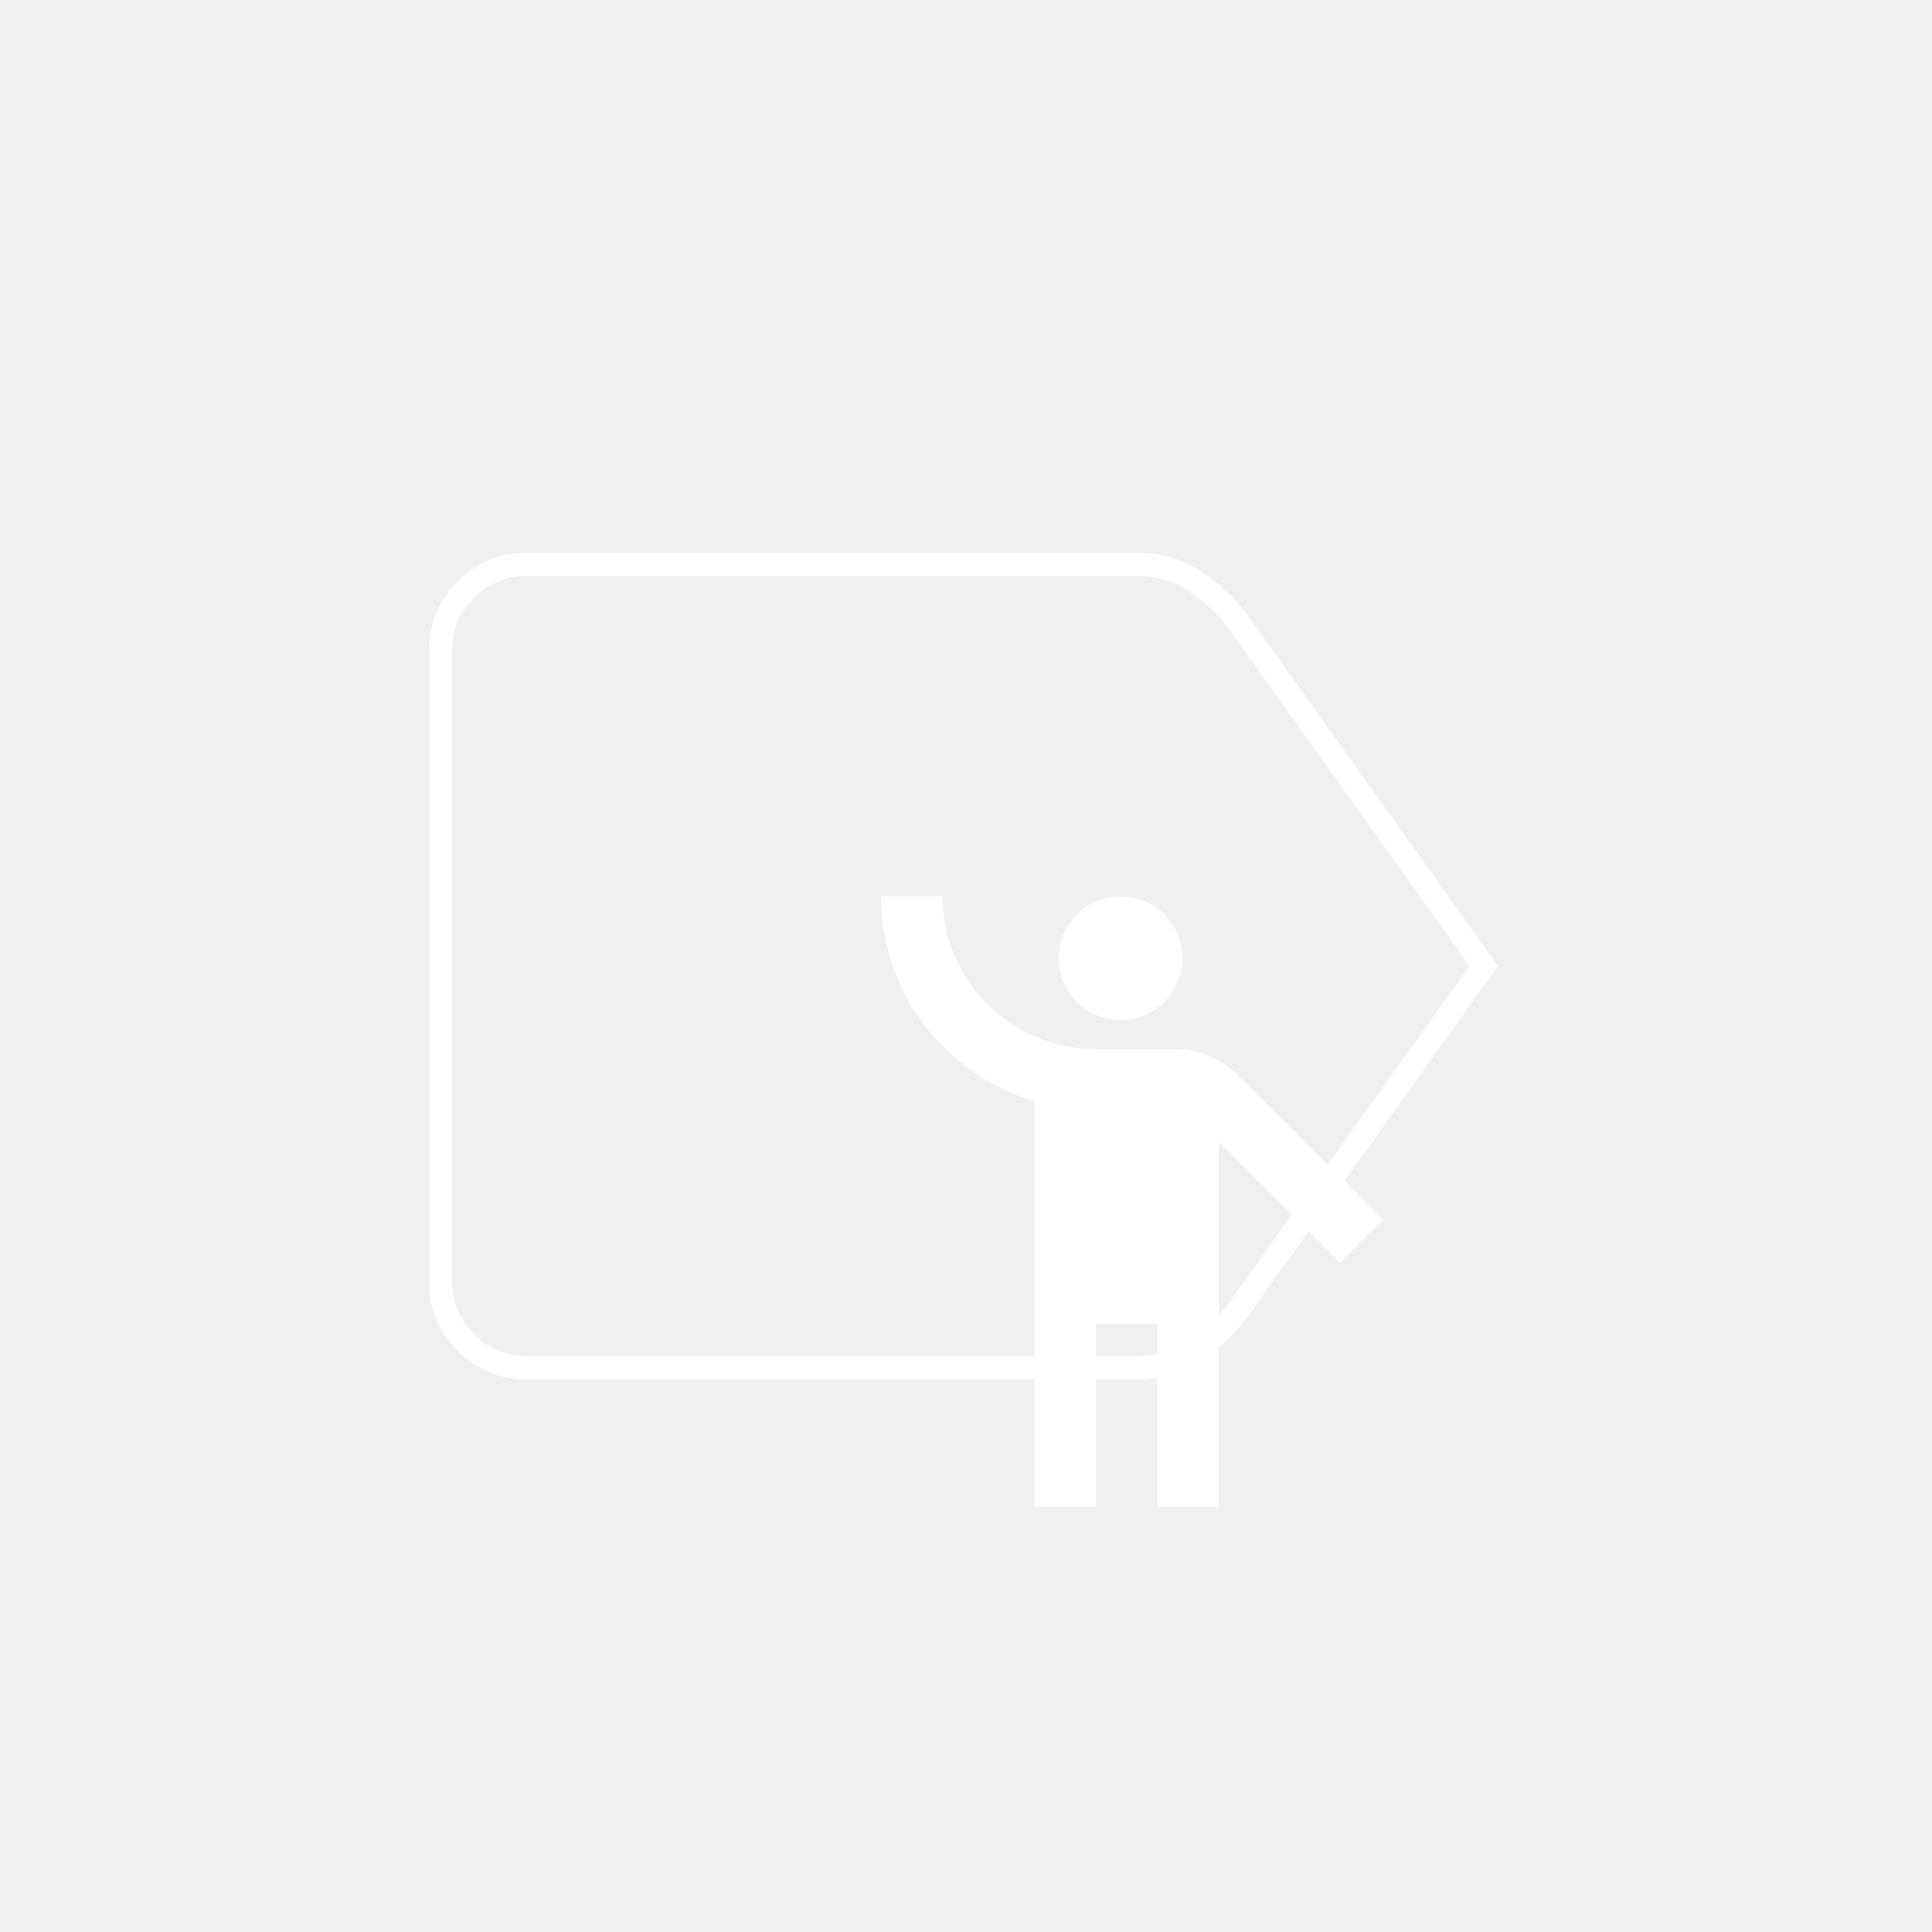
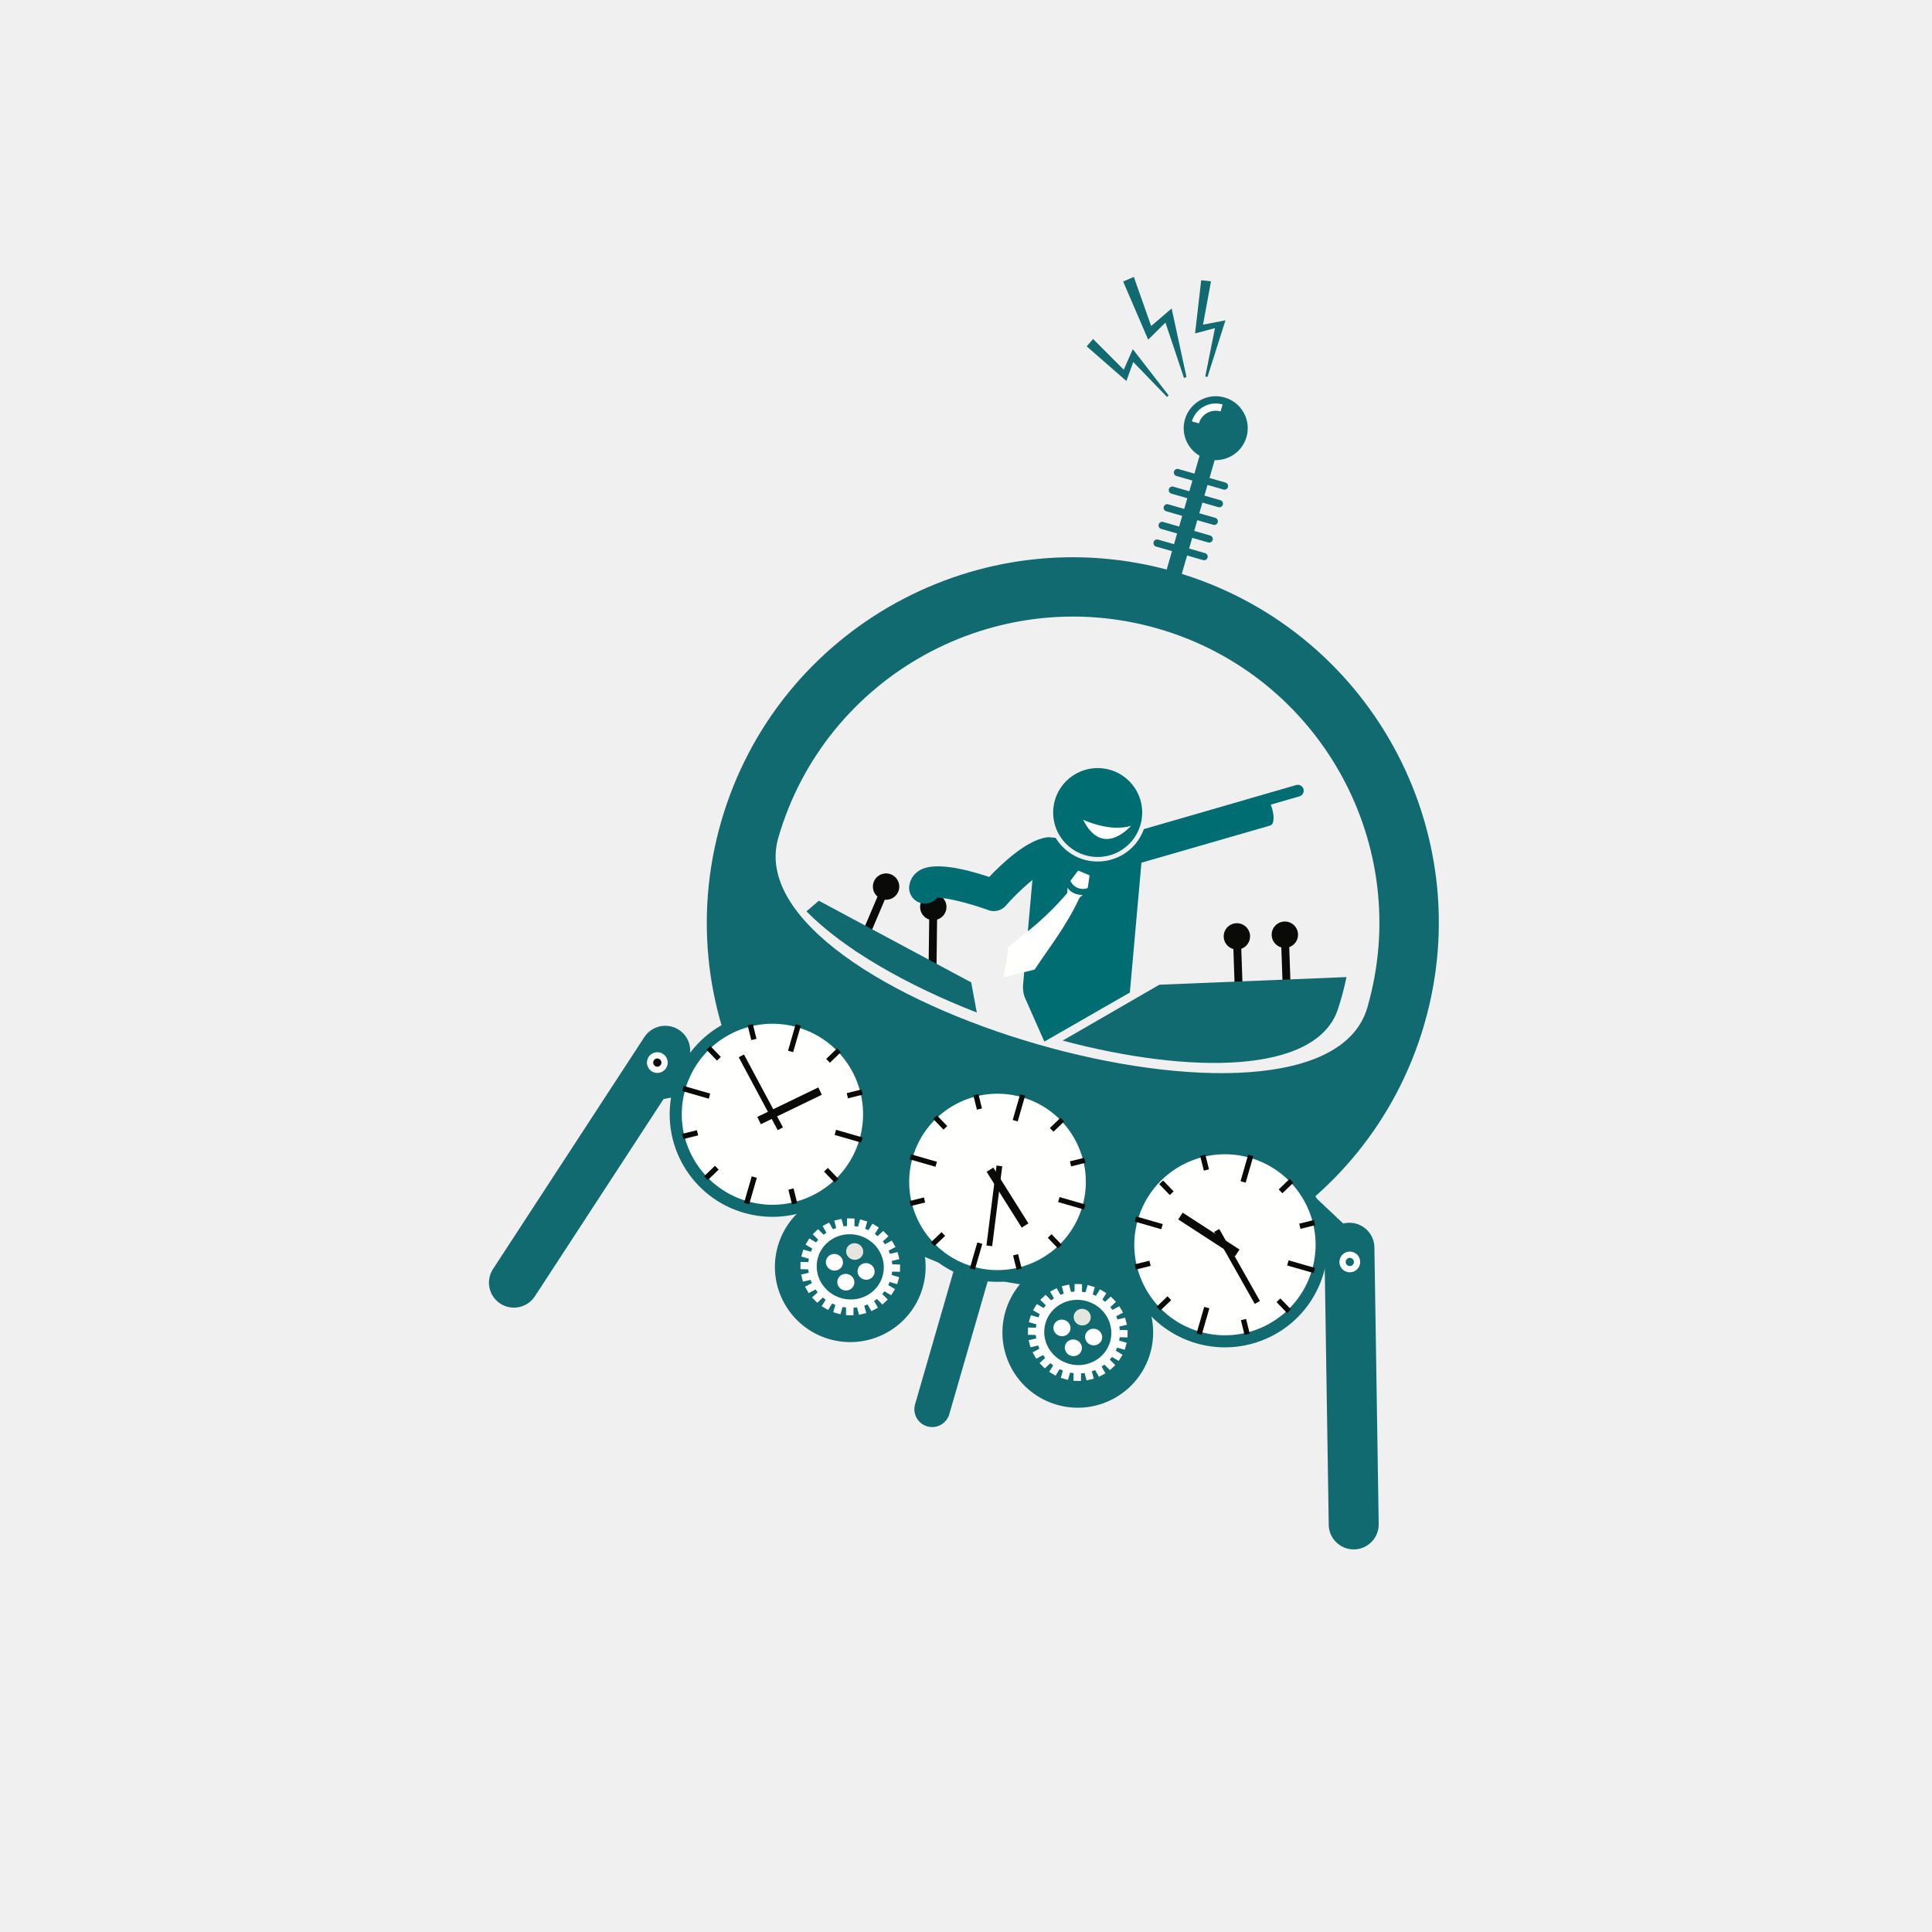
<svg xmlns="http://www.w3.org/2000/svg" width="250px" height="250px" viewBox="0 0 250 250" version="1.1">
  <g id="Page-1" stroke="none" stroke-width="1" fill="none" fill-rule="evenodd">
    <g id="rehydrate-ad" fill-rule="nonzero">
-       <g id="goldlabel" transform="translate(57, 73)" stroke="#FFFFFF" stroke-width="3">
-         <path d="M135,52 L103.312,96.386 C101.688,98.614 99.75,100.44 97.5,101.864 C95.25,103.288 92.75,104 90,104 L11.25,104 C8.156,104 5.508,102.909 3.305,100.727 C1.102,98.545 0,95.921 0,92.857 L0,11.143 C0,8.079 1.102,5.455 3.305,3.273 C5.508,1.091 8.156,0 11.25,0 L90,0 C92.75,0 95.25,0.712 97.5,2.136 C99.75,3.56 101.688,5.386 103.312,7.614 L135,52 Z" id="Label" />
-       </g>
-       <g id="blokey" transform="translate(114, 116)" fill="#FFFFFF">
-         <circle id="Oval" cx="31" cy="8" r="8" />
-         <path d="M47.24,24.134 C45.691,22.594 43.029,19.75 37.864,19.75 C37.029,19.75 32.222,19.75 27.772,19.75 C16.846,19.71 7.946,10.863 7.946,0 L0,0 C0,12.482 8.383,23.068 19.866,26.505 L19.866,79 L27.812,79 L27.812,55.3 L35.758,55.3 L35.758,79 L43.704,79 L43.704,31.797 L59.398,47.4 L65,41.831 L47.24,24.134 Z" id="Path" />
+       <g id="mc_timemachine" transform="translate(124.8524, 124.9769) rotate(15) translate(-124.8524, -124.9769)translate(40.8524, 29.4871)">
+         <g id="controls" transform="translate(98.1032, 91.9152) rotate(-17) translate(-98.1032, -91.9152)translate(63.3328, 78.9052)">
+           <g id="buttons" transform="translate(46.2368, 17.5804)">
+             <polygon id="Fill-120" fill="#FFFFFE" points="-1.94525379e-12 1.438 1.442 1.438 1.442 1.50802569e-12 -1.94525379e-12 1.50802569e-12" />
+             <polygon id="Fill-121" fill="#F4E92A" points="2.699 1.438 4.138 1.438 4.138 8.26918778e-12 2.699 8.26918778e-12" />
+             <polygon id="Fill-122" fill="#FFFFFE" points="5.395 1.438 6.837 1.438 6.837 1.2834824e-12 5.395 1.2834824e-12" />
+             <polygon id="Fill-123" fill="#F4E92A" points="8.094 1.438 9.533 1.438 9.533 4.40666568e-12 8.094 4.40666568e-12" />
+             <polygon id="Fill-124" fill="#F4E92A" points="10.79 1.438 12.232 1.438 12.232 4.6924856e-12 10.79 4.6924856e-12" />
+             <polygon id="Fill-125" fill="#FFFFFE" points="13.489 1.438 14.928 1.438 14.928 5.44143581e-13 13.489 5.44143581e-13" />
+             <polygon id="Fill-126" fill="#FFFFFE" points="16.188 1.438 17.627 1.438 17.627 7.30530566e-12 16.188 7.30530566e-12" />
+             <polygon id="Fill-127" fill="#F4E92A" points="18.884 1.438 20.326 1.438 20.326 3.95536294e-12 18.884 3.95536294e-12" />
+           </g>
+           <g id="levers" transform="translate(6.0456, 0)" fill="#0A0B09">
+             <path d="M57.421,9.725 C57.421,8.784 56.656,8.021 55.714,8.021 C54.771,8.021 54.008,8.784 54.008,9.725 C54.008,10.489 54.51,11.134 55.201,11.352 L55.201,18.929 L56.226,18.929 L56.226,11.352 C56.92,11.134 57.421,10.489 57.421,9.725" id="Fill-88" />
+             <path d="M51.212,9.725 C51.212,8.784 50.446,8.021 49.504,8.021 C48.562,8.021 47.799,8.784 47.799,9.725 C47.799,10.489 48.301,11.134 48.992,11.352 L48.992,18.929 L50.016,18.929 L50.016,11.352 C50.71,11.134 51.212,10.489 51.212,9.725" id="Fill-89" />
+             <path d="M12.081,4.633 C12.124,3.693 11.397,2.895 10.457,2.85 C9.515,2.806 8.716,3.533 8.67,4.473 C8.634,5.235 9.105,5.904 9.789,6.153 L9.431,13.722 L10.455,13.77 L10.811,6.201 C11.512,6.017 12.045,5.395 12.081,4.633" id="Fill-90" />
+             <path d="M5.91,2.425 C6.307,1.572 5.938,0.558 5.083,0.16 C4.23,-0.238 3.214,0.131 2.814,0.984 C2.491,1.676 2.673,2.473 3.208,2.962 L-3.44856592e-12,9.829 L0.929,10.261 L4.138,3.394 C4.857,3.49 5.585,3.117 5.91,2.425" id="Fill-91" />
+           </g>
+           <path d="M1.649,3.228 L4.97156687e-12,4.546 C4.66,9.631 12.665,14.569 21.573,18.403 L20.982,14.476 L1.649,3.228" id="Fill-9" fill="#126A71" />
+           <path d="M32.548,22.417 C48.841,27.364 65.236,27.93 68.301,19.564 C68.796,18.212 69.208,16.85 69.541,15.483 L45.307,15.627 L32.548,22.417" id="Fill-10" fill="#126A71" />
+         </g>
+         <g id="man" transform="translate(99.8863, 82.8842) rotate(-17) translate(-99.8863, -82.8842)translate(74.1516, 65.3179)">
+           <path d="M18.968,5.538 C19.088,2.363 21.761,-0.114 24.942,0.004 C28.122,0.123 30.603,2.792 30.483,5.967 C30.365,9.141 27.692,11.619 24.511,11.5 C21.331,11.382 18.85,8.712 18.968,5.538" id="Fill-128" fill="#006D73" />
+           <path d="M28.972,7.617 C26.263,8.393 22.814,6.627 22.814,6.627 C25.185,11.801 28.972,7.617 28.972,7.617" id="Fill-129" fill="#FFFFFE" />
+           <path d="M30.158,12.44 L46.976,8.212 C47.621,8.05 47.541,6.614 47.142,5.513 L50.893,4.57 C51.3,4.468 51.549,4.054 51.446,3.647 C51.341,3.24 50.929,2.993 50.519,3.095 L43.936,4.751 L43.872,4.774 L30.624,8.104 C29.794,10.193 27.891,11.738 25.546,12.04 C25.198,12.085 24.842,12.101 24.488,12.088 C22.793,12.025 21.226,11.306 20.071,10.065 C19.721,9.687 19.421,9.275 19.175,8.836 L18.717,8.78 C18.504,8.729 18.276,8.71 18.046,8.733 C16.686,8.864 15.129,9.723 13.701,10.763 C12.428,11.691 11.253,12.763 10.408,13.591 C7.148,12.38 3.353,11.388 1.466,12.404 C0.711,12.811 0.204,13.486 0.04,14.306 C-0.18,15.414 0.536,16.491 1.648,16.713 C2.398,16.862 3.133,16.583 3.602,16.043 C4.767,16.069 7.611,16.856 10.159,17.882 C10.408,17.982 10.666,18.031 10.925,18.031 C11.48,18.031 12.023,17.806 12.418,17.386 C13.071,16.692 13.836,15.965 14.607,15.297 C15.07,14.893 15.536,14.514 15.982,14.177 L14.282,27.839 C14.261,28.007 14.266,28.171 14.284,28.331 C14.292,28.702 14.361,29.079 14.51,29.444 L16.796,35.133 L28.073,29.175 L30.158,12.44" id="Fill-3" fill="#006D73" />
+           <path d="M23.003,15.509 L23.1,15.447 L23.398,13.84 L22.668,13.505 L21.938,13.169 L20.909,14.44 L20.924,14.554 C21.108,14.943 21.421,15.237 21.789,15.407 C22.161,15.577 22.586,15.621 23.003,15.509" id="Fill-4" fill="#FFFFFE" />
+           <path d="M20.486,15.344 C20.466,15.48 20.45,15.887 20.432,16.023 C17.536,19.18 15.219,20.765 12.5,22.762 C12.505,24.089 11.749,26.652 11.749,26.652 C11.749,26.652 14.489,26.052 15.867,25.774 C17.846,22.963 20.056,20.482 22.007,16.661 C22.145,16.561 22.284,16.458 22.419,16.352 C21.738,16.327 20.86,16.028 20.486,15.344" id="Fill-5" fill="#FFFFFE" />
+         </g>
+         <g id="machine" transform="translate(84, 99.4982) rotate(-19) translate(-84, -99.4982)translate(21.0058, 24.4361)">
+           <path d="M59.579,83.141 C59.026,84.654 57.349,85.431 55.835,84.878 C54.32,84.325 53.541,82.651 54.094,81.139 C54.65,79.627 56.324,78.849 57.84,79.402 C59.354,79.956 60.132,81.63 59.579,83.141" id="Fill-84" fill="#FFFFFE" />
+           <path d="M88.14,93.571 C87.584,95.082 85.907,95.86 84.394,95.307 C82.88,94.754 82.099,93.08 82.655,91.568 C83.208,90.056 84.885,89.278 86.399,89.831 C87.915,90.384 88.693,92.058 88.14,93.571" id="Fill-85" fill="#FFFFFE" />
+           <path d="M101.98,12.124 C102.223,12.212 102.495,12.087 102.582,11.845 C102.671,11.603 102.546,11.333 102.303,11.244 L100.285,10.507 L101.109,8.249 C102.953,8.439 104.761,7.375 105.427,5.559 C106.213,3.413 105.106,1.037 102.958,0.253 C100.81,-0.532 98.428,0.571 97.642,2.717 C96.977,4.533 97.67,6.511 99.202,7.552 L98.375,9.81 L96.354,9.072 C96.114,8.984 95.842,9.109 95.753,9.351 C95.666,9.593 95.791,9.863 96.034,9.952 L98.052,10.689 L97.558,12.041 L95.537,11.304 C95.297,11.215 95.025,11.341 94.936,11.583 C94.849,11.824 94.974,12.095 95.215,12.183 L97.235,12.921 L96.741,14.272 L94.721,13.535 C94.477,13.446 94.209,13.572 94.119,13.814 C94.029,14.056 94.155,14.326 94.398,14.414 L96.418,15.152 L95.922,16.503 L93.904,15.766 C93.661,15.678 93.389,15.803 93.302,16.045 C93.212,16.287 93.338,16.557 93.581,16.646 L95.599,17.383 L95.105,18.735 L93.084,17.997 C92.844,17.909 92.572,18.034 92.485,18.276 C92.396,18.518 92.521,18.789 92.764,18.877 L94.782,19.614 L92.611,25.544 L94.518,26.241 L96.692,20.311 L98.71,21.049 C98.953,21.137 99.225,21.012 99.312,20.77 C99.401,20.528 99.276,20.257 99.033,20.169 L97.015,19.432 L97.509,18.08 L99.527,18.817 C99.77,18.906 100.042,18.78 100.129,18.539 C100.218,18.297 100.093,18.026 99.85,17.938 L97.832,17.2 L98.326,15.849 L100.346,16.586 C100.587,16.675 100.858,16.549 100.948,16.307 C101.035,16.065 100.91,15.795 100.669,15.706 L98.649,14.969 L99.143,13.618 L101.163,14.355 C101.406,14.444 101.675,14.318 101.765,14.076 C101.854,13.834 101.726,13.564 101.486,13.475 L99.465,12.738 L99.962,11.387 L101.98,12.124" id="antenna" fill="#126A71" />
+           <path d="M99.407,3.361 L98.523,3.039 C99.133,1.382 100.976,0.526 102.635,1.133 L102.313,2.012 C101.14,1.584 99.834,2.188 99.407,3.361" id="Fill-87" fill="#FFFFFE" />
+           <path d="M55.285,130.382 L55.285,130.382 C54.094,129.948 53.477,128.619 53.912,127.431 L63.412,101.501 C63.848,100.313 65.176,99.696 66.367,100.131 C67.558,100.566 68.175,101.893 67.74,103.082 L58.242,129.012 C57.807,130.2 56.476,130.817 55.285,130.382" id="Fill-11" fill="#126A71" />
+           <path d="M1.282,110.683 L1.282,110.683 C2.7,111.753 4.739,111.47 5.809,110.054 L27.438,81.474 C28.511,80.057 28.227,78.022 26.808,76.951 C25.39,75.881 23.352,76.164 22.279,77.581 L0.649,106.161 C-0.421,107.578 -0.139,109.613 1.282,110.683" id="Fill-12" fill="#126A71" />
+           <polyline id="Fill-13" fill="#126A71" points="22.251 85.997 38.629 83.941 38.183 80.402 21.805 82.458 22.251 85.997" />
+           <path d="M41.368,53.074 C48.881,32.564 71.706,21.981 92.25,29.482 C112.793,36.984 123.394,59.773 115.879,80.283 C108.366,100.793 33.853,73.584 41.368,53.074 Z M94.89,22.279 C70.328,13.311 43.135,25.919 34.152,50.439 C25.17,74.96 37.796,102.109 62.357,111.077 C86.919,120.046 114.112,107.438 123.095,82.917 C132.077,58.397 119.448,31.248 94.89,22.279 L94.89,22.279 Z" id="Fill-20" fill="#126A71" />
+           <path d="M109.278,150.119 L109.278,150.119 C107.501,150.023 106.126,148.494 106.223,146.721 L108.166,110.953 C108.264,109.18 109.795,107.807 111.572,107.904 C113.346,108 114.722,109.529 114.624,111.302 L112.681,147.07 C112.583,148.844 111.052,150.216 109.278,150.119" id="Fill-16" fill="#126A71" />
+           <polyline id="Fill-17" fill="#126A71" points="110.924 113.338 99.739 101.217 102.367 98.801 113.551 110.922 110.924 113.338" />
+           <path d="M24.99,81.448 C24.734,82.144 23.964,82.502 23.265,82.247 C22.568,81.993 22.21,81.222 22.466,80.526 C22.719,79.83 23.492,79.472 24.189,79.727 C24.885,79.981 25.244,80.752 24.99,81.448" id="Fill-14" fill="#FFFFFE" />
+           <path d="M24.227,81.17 C24.127,81.446 23.82,81.588 23.544,81.487 C23.267,81.386 23.126,81.08 23.226,80.804 C23.329,80.528 23.633,80.386 23.91,80.487 C24.186,80.588 24.33,80.894 24.227,81.17" id="Fill-15" fill="#0A0B09" />
+           <path d="M110.056,112.511 C109.8,113.207 110.159,113.978 110.855,114.232 C111.554,114.487 112.325,114.129 112.581,113.433 C112.834,112.737 112.476,111.966 111.779,111.711 C111.083,111.457 110.31,111.815 110.056,112.511" id="Fill-18" fill="#FFFFFE" />
+           <path d="M110.817,112.789 C110.714,113.065 110.858,113.371 111.134,113.472 C111.411,113.573 111.718,113.431 111.818,113.155 C111.92,112.879 111.777,112.573 111.5,112.472 C111.224,112.371 110.919,112.513 110.817,112.789" id="Fill-19" fill="#126A71" />
+         </g>
+         <g id="clock-middle" transform="translate(95.318, 121.406) rotate(-19) translate(-95.318, -121.406)translate(82.3636, 108.4726)">
+           <path d="M22.116,3.788 C27.173,8.84 27.173,17.029 22.114,22.079 C17.054,27.13 8.852,27.129 3.793,22.077 C-1.265,17.026 -1.265,8.838 3.795,3.788 C8.855,-1.263 17.056,-1.262 22.116,3.788" id="Fill-21" fill="#126A71" />
+           <path d="M23.688,16.853 C21.52,22.771 14.957,25.813 9.029,23.649 C3.104,21.484 0.054,14.932 2.223,9.014 C4.392,3.096 10.955,0.053 16.88,2.218 C22.808,4.382 25.857,10.935 23.688,16.853" id="Fill-22" fill="#FFFFFE" />
+           <polyline id="Fill-23" fill="#0A0B09" points="16.106 5.307 15.477 5.077 16.675 1.806 17.305 2.037 16.106 5.307" />
+           <polyline id="Fill-24" fill="#0A0B09" points="9.236 24.061 8.604 23.831 9.802 20.56 10.435 20.791 9.236 24.061" />
+           <polyline id="Fill-25" fill="#0A0B09" points="11.613 3.307 10.949 3.423 10.619 1.539 11.282 1.423 11.613 3.307" />
+           <polyline id="Fill-26" fill="#0A0B09" points="15.29 24.328 14.629 24.444 14.299 22.561 14.962 22.445 15.29 24.328" />
+           <polyline id="Fill-27" fill="#0A0B09" points="6.97 5.267 6.456 5.698 5.227 4.231 5.741 3.801 6.97 5.267" />
+           <polyline id="Fill-28" fill="#0A0B09" points="20.685 21.635 20.168 22.066 18.939 20.6 19.456 20.169 20.685 21.635" />
+           <polyline id="Fill-29" fill="#0A0B09" points="3.314 14.275 3.429 14.936 1.542 15.265 1.427 14.604 3.314 14.275" />
+           <polyline id="Fill-30" fill="#0A0B09" points="24.367 10.602 24.485 11.263 22.598 11.593 22.482 10.931 24.367 10.602" />
+           <polyline id="Fill-31" fill="#0A0B09" points="5.275 18.908 5.708 19.424 4.238 20.65 3.808 20.135 5.275 18.908" />
+           <polyline id="Fill-32" fill="#0A0B09" points="21.671 5.217 22.103 5.732 20.634 6.959 20.203 6.444 21.671 5.217" />
+           <polyline id="Fill-33" fill="#0A0B09" points="5.316 9.786 5.086 10.417 1.808 9.221 2.041 8.591 5.316 9.786" />
+           <polyline id="Fill-34" fill="#0A0B09" points="24.101 16.646 23.87 17.277 20.595 16.081 20.826 15.45 24.101 16.646" />
+           <polyline id="Fill-35" fill="#0A0B09" points="11.638 11.527 12.545 11.044 16.57 18.567 15.666 19.05 11.638 11.527" />
+           <polyline id="Fill-36" fill="#0A0B09" points="12.975 10.811 13.707 10.956 11.684 21.183 10.952 21.039 12.975 10.811" />
+         </g>
+         <g id="clock-left" transform="translate(64.9188, 120.4879) rotate(-19) translate(-64.9188, -120.4879)translate(51.6201, 107.2111)">
+           <path d="M26.079,16.937 C24.054,23.984 16.689,28.057 9.632,26.035 C2.573,24.014 -1.506,16.663 0.519,9.616 C2.545,2.57 9.906,-1.503 16.966,0.518 C24.023,2.539 28.102,9.89 26.079,16.937" id="Fill-37" fill="#126A71" />
+           <path d="M24.315,17.299 C22.09,23.373 15.353,26.495 9.271,24.274 C3.187,22.053 0.058,15.328 2.284,9.254 C4.509,3.181 11.246,0.058 17.327,2.279 C23.411,4.501 26.54,11.226 24.315,17.299" id="Fill-38" fill="#FFFFFE" />
+           <polyline id="Fill-39" fill="#0A0B09" points="16.533 5.45 15.885 5.213 17.115 1.857 17.762 2.093 16.533 5.45" />
+           <polyline id="Fill-40" fill="#0A0B09" points="9.481 24.698 8.834 24.461 10.065 21.104 10.713 21.341 9.481 24.698" />
+           <polyline id="Fill-41" fill="#0A0B09" points="11.922 3.397 11.241 3.516 10.903 1.582 11.581 1.463 11.922 3.397" />
+           <polyline id="Fill-42" fill="#0A0B09" points="15.696 24.971 15.015 25.09 14.677 23.157 15.358 23.038 15.696 24.971" />
+           <polyline id="Fill-43" fill="#0A0B09" points="7.156 5.409 6.626 5.851 5.366 4.345 5.897 3.904 7.156 5.409" />
+           <polyline id="Fill-44" fill="#0A0B09" points="21.232 22.208 20.702 22.65 19.442 21.145 19.97 20.703 21.232 22.208" />
+           <polyline id="Fill-45" fill="#0A0B09" points="3.403 14.653 3.523 15.332 1.584 15.67 1.467 14.991 3.403 14.653" />
+           <polyline id="Fill-46" fill="#0A0B09" points="25.011 10.884 25.132 11.563 23.196 11.901 23.076 11.222 25.011 10.884" />
+           <polyline id="Fill-47" fill="#0A0B09" points="5.418 19.409 5.861 19.938 4.352 21.197 3.91 20.668 5.418 19.409" />
+           <polyline id="Fill-48" fill="#0A0B09" points="22.246 5.357 22.689 5.886 21.181 7.145 20.738 6.617 22.246 5.357" />
+           <polyline id="Fill-49" fill="#0A0B09" points="5.459 10.047 5.221 10.695 1.858 9.467 2.097 8.82 5.459 10.047" />
+           <polyline id="Fill-50" fill="#0A0B09" points="24.737 17.087 24.502 17.735 21.14 16.507 21.375 15.86 24.737 17.087" />
+           <polyline id="Fill-51" fill="#0A0B09" points="11.714 14.458 11.322 13.483 19.463 10.228 19.854 11.204 11.714 14.458" />
+           <polyline id="Fill-52" fill="#0A0B09" points="14.541 15.066 13.842 15.379 9.463 5.614 10.162 5.301 14.541 15.066" />
+         </g>
+         <g id="clock-right" transform="translate(125.8498, 121.6455) rotate(-19) translate(-125.8498, -121.6455)translate(112.5517, 108.3684)">
+           <path d="M17.061,26.008 C10.019,28.083 2.624,24.065 0.547,17.034 C-1.532,10.003 2.494,2.621 9.535,0.546 C16.577,-1.528 23.972,2.489 26.048,9.52 C28.128,16.551 24.105,23.933 17.061,26.008" id="Fill-53" fill="#126A71" />
+           <path d="M24.315,17.299 C22.09,23.374 15.353,26.496 9.269,24.274 C3.187,22.053 0.058,15.329 2.284,9.255 C4.509,3.181 11.246,0.059 17.327,2.28 C23.411,4.501 26.54,11.226 24.315,17.299" id="Fill-54" fill="#FFFFFE" />
+           <polyline id="Fill-55" fill="#0A0B09" points="16.533 5.45 15.885 5.214 17.115 1.857 17.762 2.094 16.533 5.45" />
+           <polyline id="Fill-56" fill="#0A0B09" points="9.481 24.698 8.834 24.461 10.063 21.105 10.713 21.341 9.481 24.698" />
+           <polyline id="Fill-57" fill="#0A0B09" points="11.922 3.398 11.241 3.516 10.903 1.583 11.581 1.464 11.922 3.398" />
+           <polyline id="Fill-58" fill="#0A0B09" points="15.696 24.972 15.015 25.09 14.677 23.158 15.358 23.039 15.696 24.972" />
+           <polyline id="Fill-59" fill="#0A0B09" points="7.156 5.92 6.626 6.362 5.367 4.857 5.897 4.416 7.156 5.92" />
+           <polyline id="Fill-60" fill="#0A0B09" points="21.232 22.208 20.702 22.65 19.44 21.146 19.97 20.704 21.232 22.208" />
+           <polyline id="Fill-61" fill="#0A0B09" points="3.403 14.654 3.52 15.333 1.585 15.671 1.467 14.991 3.403 14.654" />
+           <polyline id="Fill-62" fill="#0A0B09" points="25.011 10.884 25.132 11.563 23.193 11.901 23.076 11.222 25.011 10.884" />
+           <polyline id="Fill-63" fill="#0A0B09" points="5.418 19.409 5.861 19.938 4.353 21.197 3.91 20.668 5.418 19.409" />
+           <polyline id="Fill-64" fill="#0A0B09" points="22.243 5.358 22.689 5.887 21.178 7.146 20.738 6.617 22.243 5.358" />
+           <polyline id="Fill-65" fill="#0A0B09" points="5.459 10.047 5.221 10.695 1.858 9.467 2.097 8.82 5.459 10.047" />
+           <polyline id="Fill-66" fill="#0A0B09" points="24.737 17.088 24.499 17.735 21.14 16.507 21.375 15.86 24.737 17.088" />
+           <polyline id="Fill-67" fill="#0A0B09" points="15.133 14.02 14.498 14.859 7.497 9.587 8.132 8.748 15.133 14.02" />
+           <polyline id="Fill-68" fill="#0A0B09" points="12.014 11.517 12.708 11.188 17.309 20.85 16.615 21.179 12.014 11.517" />
+         </g>
+         <g id="cog-left" transform="translate(79.7584, 136.9536) rotate(-19) translate(-79.7584, -136.9536)translate(70.0038, 127.215)">
+           <path d="M18.913,13.083 C17.064,18.133 11.464,20.729 6.404,18.882 C1.347,17.035 -1.255,11.444 0.597,6.395 C2.445,1.344 8.045,-1.252 13.105,0.595 C18.162,2.442 20.764,8.033 18.913,13.083" id="Fill-69" fill="#126A71" />
+           <path d="M8.304,13.695 C6.048,12.871 4.868,10.431 5.667,8.246 C6.468,6.061 8.947,4.958 11.203,5.782 C13.461,6.607 14.641,9.046 13.843,11.231 C13.041,13.416 10.562,14.519 8.304,13.695 Z M15.658,12.393 L15.978,11.513 L15.023,11.164 C15.061,11.019 15.095,10.874 15.12,10.728 L16.129,10.826 L16.206,9.89 L15.197,9.793 C15.195,9.643 15.187,9.494 15.172,9.345 L16.168,9.185 L15.993,8.258 L14.995,8.418 C14.954,8.273 14.908,8.13 14.854,7.989 L15.771,7.582 L15.356,6.726 L14.439,7.133 C14.362,7.003 14.278,6.876 14.191,6.753 L14.962,6.126 L14.337,5.399 L13.566,6.025 C13.456,5.919 13.343,5.815 13.225,5.717 L13.796,4.916 L13.003,4.368 L12.429,5.171 C12.296,5.096 12.16,5.025 12.019,4.96 L12.36,4.035 L11.451,3.703 L11.11,4.628 C10.962,4.588 10.813,4.554 10.662,4.526 L10.742,3.542 L9.781,3.449 L9.702,4.431 C9.548,4.43 9.395,4.436 9.244,4.447 L9.059,3.472 L8.109,3.624 L8.296,4.6 C8.148,4.638 8.002,4.68 7.858,4.73 L7.423,3.829 L6.553,4.216 L6.988,5.117 C6.857,5.19 6.729,5.269 6.604,5.353 L5.943,4.588 L5.211,5.184 L5.869,5.948 C5.761,6.052 5.659,6.161 5.559,6.274 L4.727,5.699 L4.181,6.462 L5.016,7.039 C4.942,7.167 4.873,7.298 4.806,7.434 L3.851,7.085 L3.528,7.964 L4.486,8.313 C4.448,8.458 4.414,8.603 4.389,8.749 L3.377,8.651 L3.303,9.586 L4.312,9.684 C4.312,9.834 4.322,9.983 4.338,10.132 L3.339,10.292 L3.516,11.219 L4.512,11.059 C4.555,11.204 4.601,11.347 4.655,11.488 L3.738,11.895 L4.153,12.751 L5.07,12.344 C5.147,12.474 5.231,12.601 5.318,12.724 L4.548,13.351 L5.172,14.078 L5.943,13.452 C6.053,13.558 6.166,13.662 6.284,13.759 L5.71,14.561 L6.504,15.109 L7.08,14.306 C7.213,14.381 7.349,14.451 7.49,14.517 L7.149,15.442 L8.058,15.774 L8.396,14.849 C8.547,14.889 8.696,14.923 8.847,14.951 L8.767,15.935 L9.728,16.028 L9.807,15.046 C9.961,15.047 10.114,15.041 10.265,15.03 L10.45,16.005 L11.397,15.853 L11.213,14.877 C11.361,14.84 11.507,14.797 11.651,14.747 L12.086,15.648 L12.957,15.261 L12.521,14.36 C12.652,14.287 12.78,14.208 12.905,14.124 L13.563,14.889 L14.298,14.293 L13.64,13.529 C13.745,13.425 13.85,13.317 13.948,13.203 L14.782,13.778 L15.328,13.015 L14.493,12.438 C14.567,12.31 14.636,12.179 14.7,12.043 L15.658,12.393 L15.658,12.393 Z" id="Fill-70" fill="#FFFFFE" />
+           <path d="M9.423,7.419 C9.218,7.976 9.52,8.597 10.096,8.808 C10.67,9.018 11.302,8.737 11.507,8.18 C11.71,7.623 11.41,7.001 10.834,6.791 C10.258,6.581 9.628,6.862 9.423,7.419" id="Fill-71" fill="#E5E5E0" />
+           <path d="M10.086,12.058 C10.288,11.501 9.989,10.88 9.413,10.669 C8.837,10.459 8.207,10.741 8.002,11.297 C7.797,11.854 8.099,12.476 8.675,12.686 C9.249,12.896 9.881,12.615 10.086,12.058" id="Fill-72" fill="#FFFFFE" />
+           <path d="M8.793,9.387 C8.995,8.83 8.696,8.209 8.12,7.998 C7.544,7.788 6.914,8.07 6.709,8.626 C6.504,9.183 6.806,9.805 7.382,10.016 C7.956,10.225 8.588,9.944 8.793,9.387" id="Fill-73" fill="#FFFFFE" />
+           <path d="M12.127,9.462 C11.551,9.251 10.921,9.533 10.716,10.09 C10.511,10.646 10.813,11.268 11.39,11.479 C11.963,11.689 12.596,11.408 12.8,10.85 C13.003,10.294 12.703,9.672 12.127,9.462" id="Fill-74" fill="#FFFFFE" />
+         </g>
+         <g id="cog-right" transform="translate(110.3944, 137.5357) rotate(-19) translate(-110.3944, -137.5357)translate(100.6398, 127.7971)">
+           <path d="M18.914,13.083 C17.063,18.133 11.463,20.729 6.406,18.882 C1.346,17.035 -1.253,11.444 0.596,6.394 C2.447,1.344 8.047,-1.252 13.104,0.595 C18.161,2.442 20.763,8.033 18.914,13.083" id="Fill-75" fill="#126A71" />
+           <path d="M8.306,13.695 C6.047,12.87 4.867,10.431 5.668,8.246 C6.467,6.061 8.946,4.958 11.204,5.782 C13.463,6.607 14.643,9.046 13.842,11.231 C13.04,13.416 10.561,14.519 8.306,13.695 Z M15.657,12.392 L15.98,11.513 L15.025,11.164 C15.063,11.019 15.094,10.874 15.119,10.728 L16.131,10.826 L16.208,9.891 L15.199,9.793 C15.196,9.643 15.186,9.494 15.173,9.345 L16.169,9.185 L15.992,8.258 L14.996,8.418 C14.955,8.273 14.909,8.13 14.856,7.989 L15.77,7.582 L15.355,6.726 L14.441,7.133 C14.361,7.003 14.279,6.876 14.19,6.753 L14.961,6.126 L14.336,5.399 L13.565,6.025 C13.457,5.919 13.342,5.815 13.224,5.717 L13.798,4.916 L13.004,4.368 L12.428,5.171 C12.297,5.096 12.162,5.025 12.021,4.96 L12.359,4.035 L11.45,3.703 L11.112,4.628 C10.963,4.588 10.812,4.554 10.661,4.526 L10.743,3.542 L9.783,3.449 L9.701,4.431 C9.547,4.43 9.396,4.436 9.243,4.447 L9.058,3.472 L8.111,3.624 L8.295,4.6 C8.147,4.638 8.001,4.68 7.857,4.729 L7.422,3.829 L6.552,4.216 L6.989,5.117 C6.856,5.19 6.728,5.269 6.603,5.353 L5.945,4.588 L5.212,5.184 L5.87,5.948 C5.763,6.052 5.658,6.16 5.561,6.274 L4.726,5.699 L4.18,6.462 L5.015,7.039 C4.941,7.166 4.872,7.298 4.808,7.434 L3.853,7.084 L3.53,7.964 L4.485,8.313 C4.447,8.458 4.416,8.603 4.39,8.749 L3.379,8.651 L3.302,9.586 L4.311,9.684 C4.314,9.834 4.321,9.983 4.337,10.132 L3.341,10.292 L3.515,11.219 L4.513,11.059 C4.554,11.204 4.6,11.347 4.654,11.488 L3.74,11.895 L4.152,12.751 L5.069,12.344 C5.146,12.474 5.23,12.601 5.32,12.724 L4.547,13.351 L5.174,14.078 L5.945,13.452 C6.052,13.558 6.165,13.662 6.285,13.76 L5.712,14.561 L6.505,15.109 L7.079,14.306 C7.212,14.381 7.348,14.452 7.489,14.517 L7.151,15.443 L8.057,15.774 L8.398,14.848 C8.546,14.889 8.697,14.923 8.846,14.951 L8.766,15.935 L9.727,16.028 L9.806,15.046 C9.962,15.047 10.113,15.041 10.267,15.03 L10.451,16.005 L11.399,15.853 L11.214,14.877 C11.36,14.839 11.506,14.797 11.65,14.747 L12.088,15.648 L12.958,15.261 L12.52,14.36 C12.653,14.287 12.781,14.208 12.907,14.124 L13.565,14.889 L14.297,14.293 L13.639,13.529 C13.747,13.425 13.849,13.317 13.949,13.203 L14.781,13.778 L15.329,13.015 L14.492,12.438 C14.569,12.311 14.638,12.179 14.702,12.043 L15.657,12.392 L15.657,12.392 Z" id="Fill-76" fill="#FFFFFE" />
+           <path d="M9.422,7.419 C9.22,7.976 9.519,8.597 10.095,8.808 C10.672,9.018 11.304,8.736 11.506,8.18 C11.711,7.623 11.409,7.001 10.835,6.791 C10.259,6.581 9.627,6.862 9.422,7.419" id="Fill-77" fill="#E5E5E0" />
+           <path d="M10.085,12.058 C10.29,11.501 9.988,10.879 9.414,10.669 C8.838,10.459 8.206,10.74 8.003,11.297 C7.799,11.855 8.098,12.476 8.674,12.686 C9.25,12.897 9.883,12.615 10.085,12.058" id="Fill-78" fill="#FFFFFE" />
+           <path d="M8.792,9.387 C8.997,8.83 8.695,8.208 8.121,7.999 C7.545,7.788 6.913,8.069 6.71,8.626 C6.505,9.183 6.805,9.805 7.381,10.015 C7.957,10.225 8.59,9.944 8.792,9.387" id="Fill-79" fill="#FFFFFE" />
+           <path d="M12.128,9.462 C11.552,9.252 10.92,9.532 10.718,10.09 C10.513,10.647 10.812,11.269 11.388,11.479 C11.965,11.689 12.597,11.407 12.799,10.851 C13.004,10.294 12.702,9.672 12.128,9.462" id="Fill-80" fill="#FFFFFE" />
+         </g>
+         <g id="zaps" transform="translate(86.8519, 10.4237) rotate(-19) translate(-86.8519, -10.4237)translate(77.7784, 2.5236)" fill="#126A71">
+           <polyline id="Fill-81" points="12.273 13.496 10.381 6.183 7.997 8.229 5.29 0.502 6.714 -1.39105829e-12 8.506 6.496 11.308 4.414 12.603 13.395 12.273 13.496" />
+           <polyline id="Fill-82" points="15.318 13.572 15.033 13.507 16.723 7.346 14.109 7.847 15.376 1.038 16.634 1.268 15.213 6.788 18.147 6.435 15.318 13.572" />
+           <polyline id="Fill-83" points="9.92 15.8 5.871 10.981 4.811 13.374 1.9272453e-12 8.536 0.891 7.647 4.573 11.888 5.93 9.319 10.132 15.608 9.92 15.8" />
+         </g>
      </g>
    </g>
  </g>
</svg>
